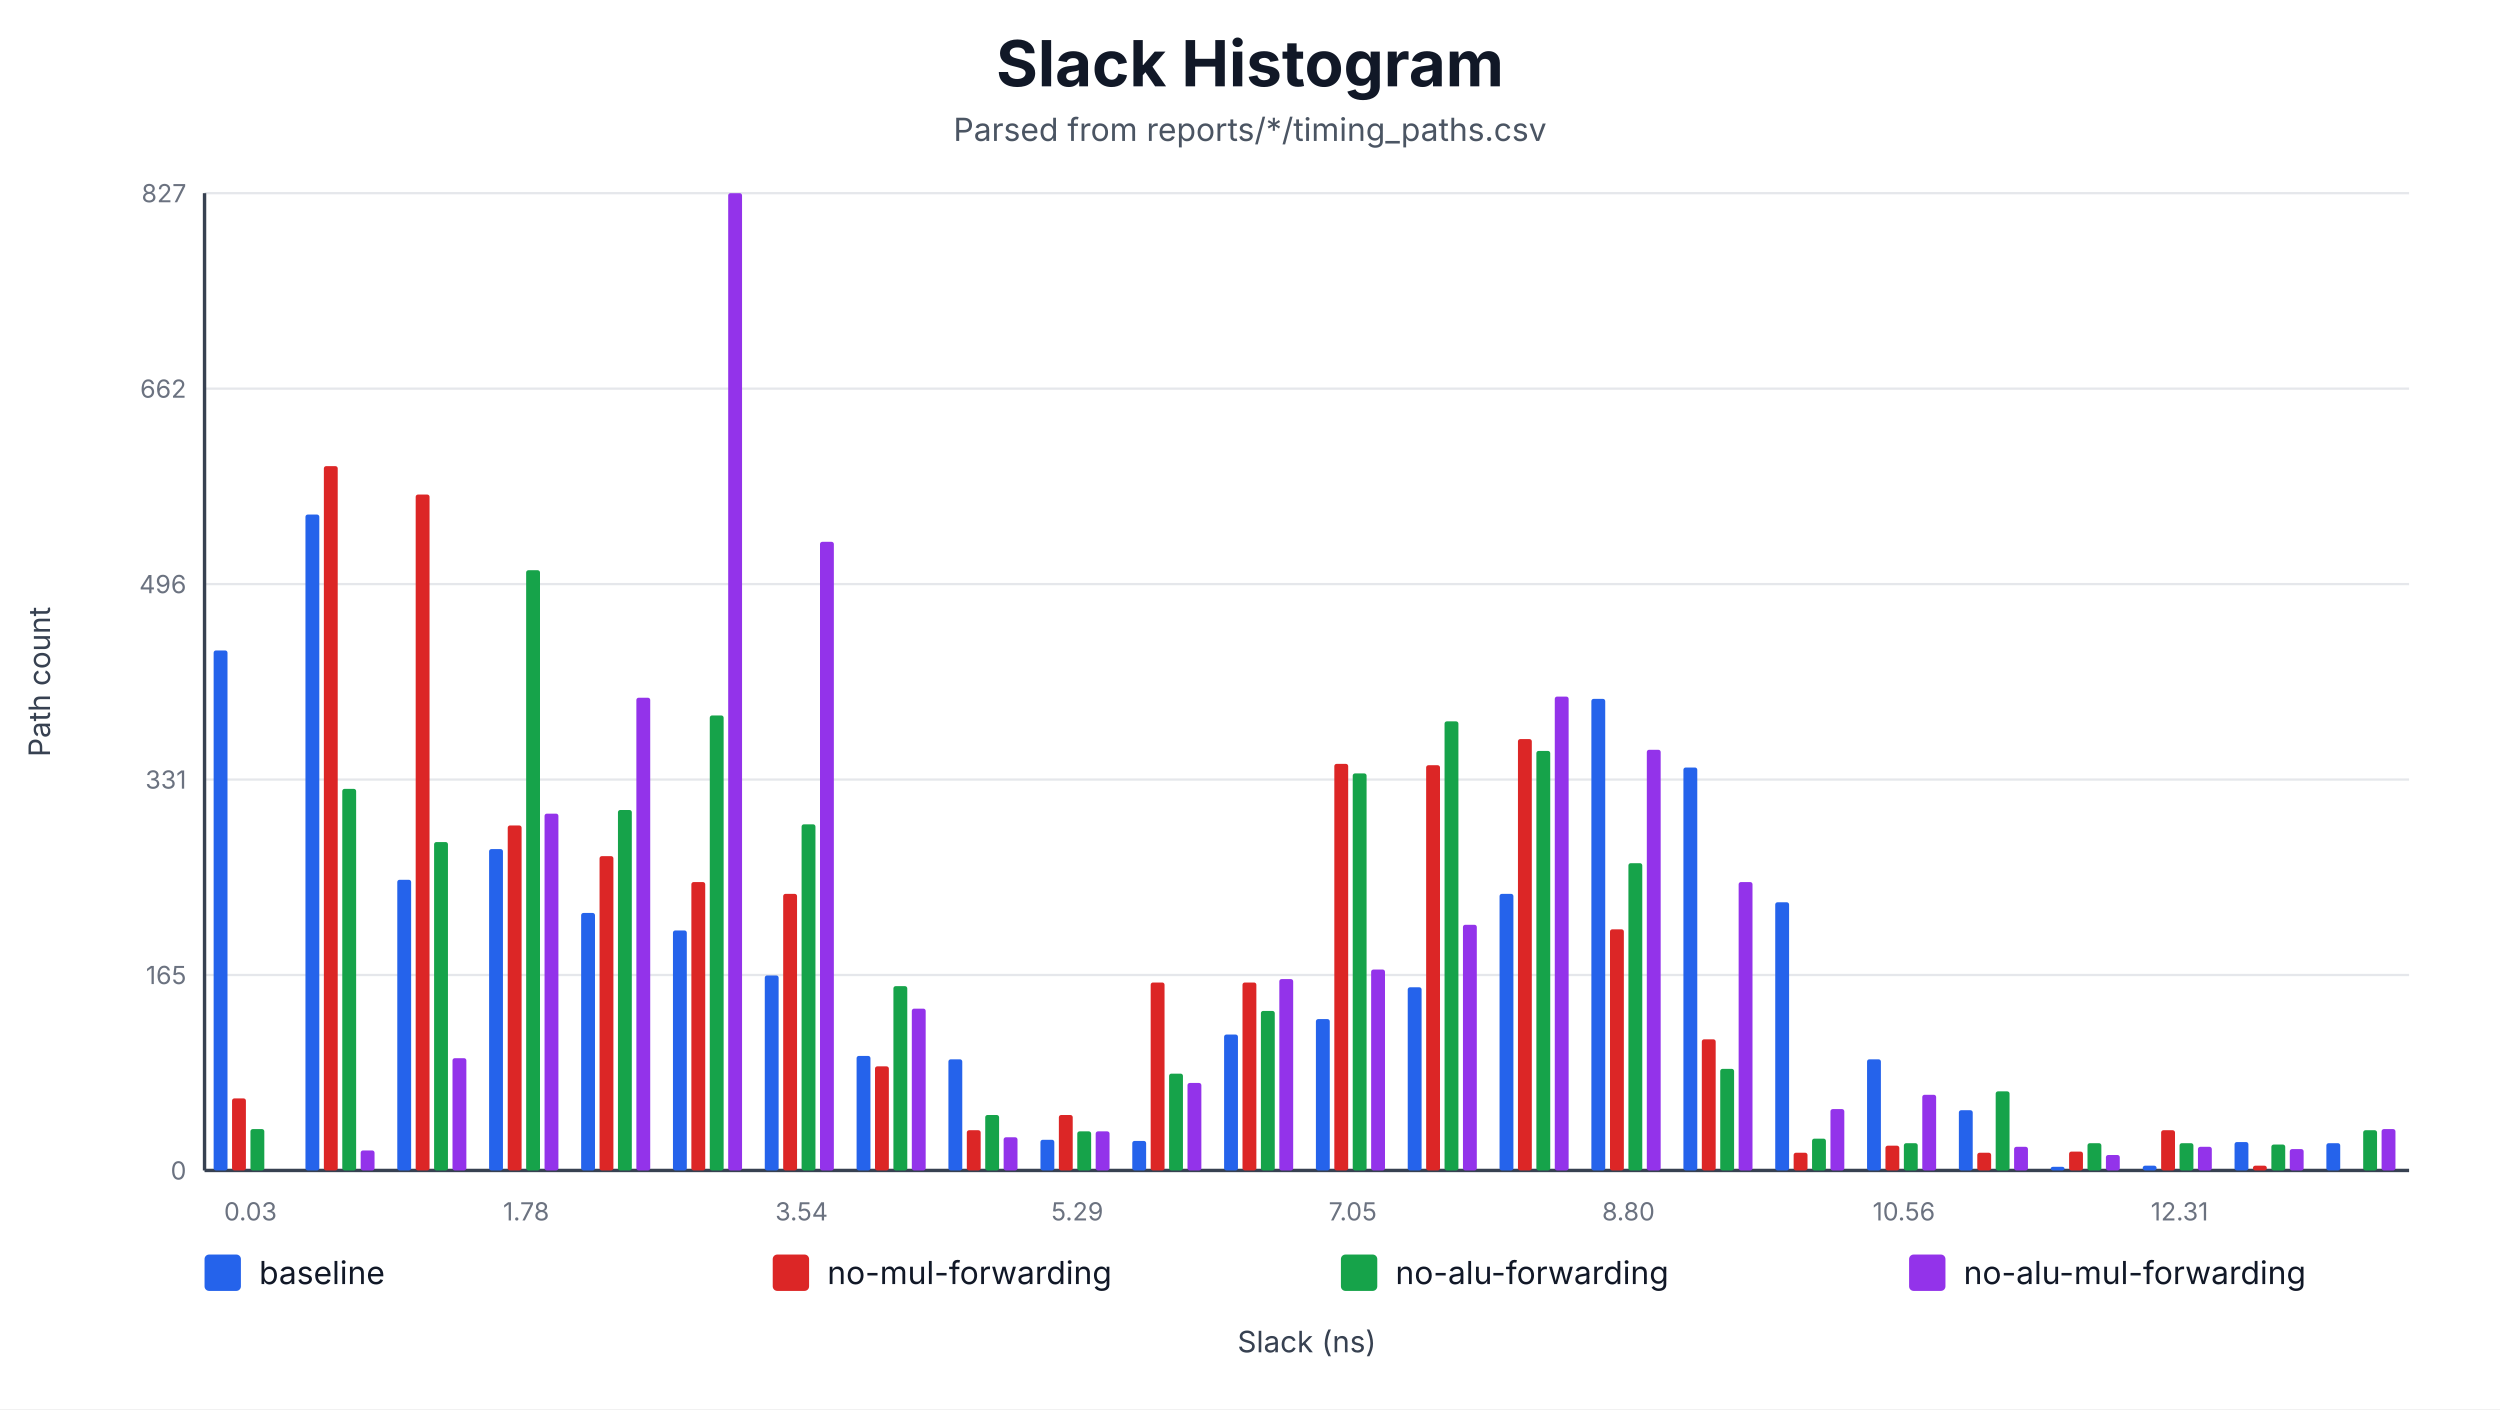
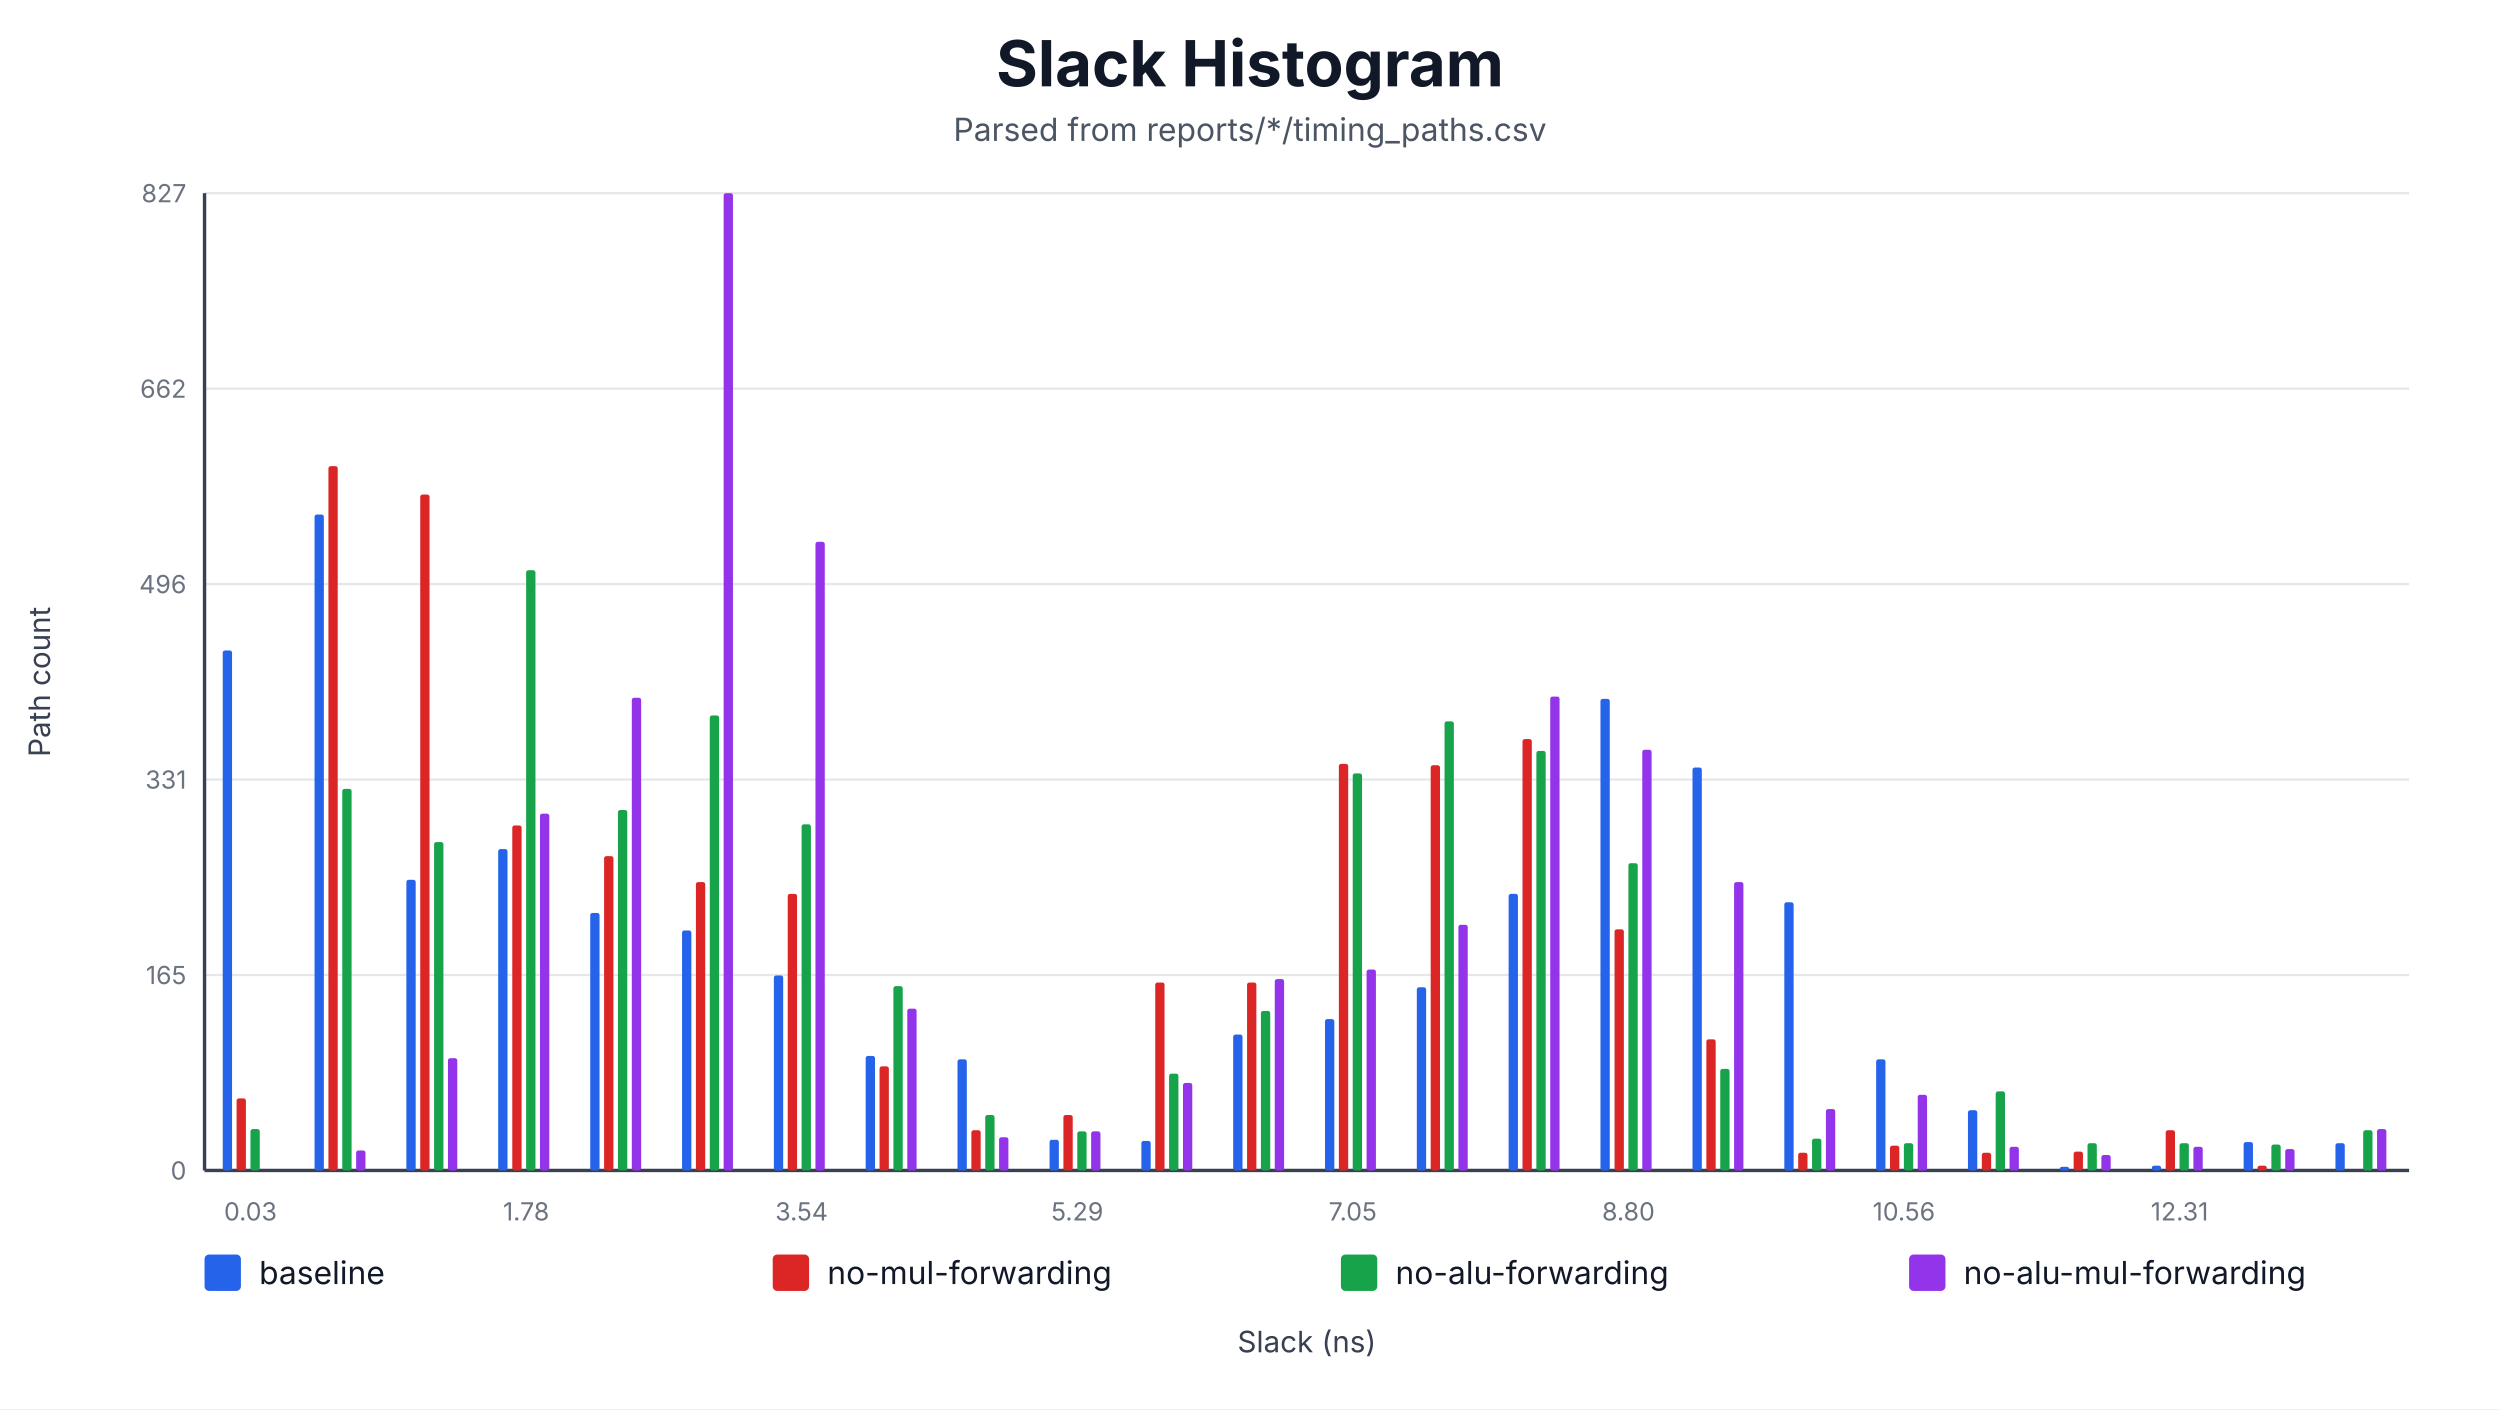
<svg xmlns="http://www.w3.org/2000/svg" width="1100" height="620" viewBox="0 0 1100 620">
  <rect width="100%" height="100%" fill="#ffffff" />
  <style>text{font-family:Inter,Arial,sans-serif;fill:#111827}.title{font-size:28px;font-weight:700}.subtitle{font-size:14px;fill:#4b5563}.axis{font-size:13px;fill:#374151}.tick{font-size:11px;fill:#6b7280}.grid{stroke:#e5e7eb}.axisline{stroke:#374151;stroke-width:1.5}.legend{font-size:14px}</style>
  <text class="title" x="550.0" y="38" text-anchor="middle">Slack Histogram</text>
  <text class="subtitle" x="550.0" y="62" text-anchor="middle">Parsed from reports/*/timing_paths.csv</text>
  <line class="grid" x1="90" y1="515.0" x2="1060" y2="515.0" />
  <text class="tick" x="82" y="519.0" text-anchor="end">0</text>
  <line class="grid" x1="90" y1="429.0" x2="1060" y2="429.0" />
  <text class="tick" x="82" y="433.0" text-anchor="end">165</text>
  <line class="grid" x1="90" y1="343.0" x2="1060" y2="343.0" />
  <text class="tick" x="82" y="347.0" text-anchor="end">331</text>
  <line class="grid" x1="90" y1="257.0" x2="1060" y2="257.0" />
  <text class="tick" x="82" y="261.0" text-anchor="end">496</text>
  <line class="grid" x1="90" y1="171.0" x2="1060" y2="171.0" />
  <text class="tick" x="82" y="175.0" text-anchor="end">662</text>
  <line class="grid" x1="90" y1="85.0" x2="1060" y2="85.0" />
  <text class="tick" x="82" y="89.0" text-anchor="end">827</text>
  <line class="axisline" x1="90" y1="85" x2="90" y2="515" />
  <line class="axisline" x1="90" y1="515" x2="1060" y2="515" />
  <text class="axis" x="22" y="300.0" transform="rotate(-90 22 300.0)" text-anchor="middle">Path count</text>
  <text class="axis" x="575.0" y="595" text-anchor="middle">Slack (ns)</text>
  <text class="tick" x="110.2" y="537" text-anchor="middle">0.03</text>
-   <rect x="94.0" y="286.2" width="6.1" height="228.8" fill="#2563eb" rx="1" />
-   <rect x="102.1" y="483.3" width="6.1" height="31.7" fill="#dc2626" rx="1" />
-   <rect x="110.2" y="496.8" width="6.1" height="18.2" fill="#16a34a" rx="1" />
-   <rect x="118.3" y="515.0" width="6.1" height="0.0" fill="#9333ea" rx="1" />
-   <rect x="134.4" y="226.4" width="6.1" height="288.6" fill="#2563eb" rx="1" />
-   <rect x="142.5" y="205.1" width="6.1" height="309.9" fill="#dc2626" rx="1" />
-   <rect x="150.6" y="347.1" width="6.1" height="167.9" fill="#16a34a" rx="1" />
-   <rect x="158.7" y="506.2" width="6.1" height="8.8" fill="#9333ea" rx="1" />
-   <rect x="174.8" y="387.1" width="6.1" height="127.9" fill="#2563eb" rx="1" />
-   <rect x="182.9" y="217.6" width="6.1" height="297.4" fill="#dc2626" rx="1" />
-   <rect x="191.0" y="370.5" width="6.1" height="144.5" fill="#16a34a" rx="1" />
-   <rect x="199.1" y="465.6" width="6.1" height="49.4" fill="#9333ea" rx="1" />
+   <rect x="98.0" y="286.2" width="4.1" height="228.8" fill="#2563eb" rx="1" />
+   <rect x="104.1" y="483.3" width="4.1" height="31.7" fill="#dc2626" rx="1" />
+   <rect x="110.2" y="496.8" width="4.1" height="18.2" fill="#16a34a" rx="1" />
+   <rect x="116.3" y="515.0" width="4.1" height="0.0" fill="#9333ea" rx="1" />
+   <rect x="138.4" y="226.4" width="4.1" height="288.6" fill="#2563eb" rx="1" />
+   <rect x="144.5" y="205.1" width="4.1" height="309.9" fill="#dc2626" rx="1" />
+   <rect x="150.6" y="347.1" width="4.1" height="167.9" fill="#16a34a" rx="1" />
+   <rect x="156.7" y="506.2" width="4.1" height="8.8" fill="#9333ea" rx="1" />
+   <rect x="178.8" y="387.1" width="4.1" height="127.9" fill="#2563eb" rx="1" />
+   <rect x="184.9" y="217.6" width="4.1" height="297.4" fill="#dc2626" rx="1" />
+   <rect x="191.0" y="370.5" width="4.1" height="144.5" fill="#16a34a" rx="1" />
+   <rect x="197.1" y="465.6" width="4.1" height="49.4" fill="#9333ea" rx="1" />
  <text class="tick" x="231.5" y="537" text-anchor="middle">1.78</text>
-   <rect x="215.2" y="373.6" width="6.1" height="141.4" fill="#2563eb" rx="1" />
-   <rect x="223.4" y="363.2" width="6.1" height="151.8" fill="#dc2626" rx="1" />
-   <rect x="231.5" y="250.9" width="6.1" height="264.1" fill="#16a34a" rx="1" />
-   <rect x="239.6" y="358.0" width="6.1" height="157.0" fill="#9333ea" rx="1" />
-   <rect x="255.7" y="401.7" width="6.1" height="113.3" fill="#2563eb" rx="1" />
-   <rect x="263.8" y="376.7" width="6.1" height="138.3" fill="#dc2626" rx="1" />
-   <rect x="271.9" y="356.4" width="6.1" height="158.6" fill="#16a34a" rx="1" />
-   <rect x="280.0" y="307.0" width="6.1" height="208.0" fill="#9333ea" rx="1" />
-   <rect x="296.1" y="409.4" width="6.1" height="105.6" fill="#2563eb" rx="1" />
-   <rect x="304.2" y="388.1" width="6.1" height="126.9" fill="#dc2626" rx="1" />
-   <rect x="312.3" y="314.8" width="6.1" height="200.2" fill="#16a34a" rx="1" />
-   <rect x="320.4" y="85.0" width="6.1" height="430.0" fill="#9333ea" rx="1" />
+   <rect x="219.2" y="373.6" width="4.1" height="141.4" fill="#2563eb" rx="1" />
+   <rect x="225.4" y="363.2" width="4.1" height="151.8" fill="#dc2626" rx="1" />
+   <rect x="231.5" y="250.9" width="4.1" height="264.1" fill="#16a34a" rx="1" />
+   <rect x="237.6" y="358.0" width="4.1" height="157.0" fill="#9333ea" rx="1" />
+   <rect x="259.7" y="401.7" width="4.1" height="113.3" fill="#2563eb" rx="1" />
+   <rect x="265.8" y="376.7" width="4.1" height="138.3" fill="#dc2626" rx="1" />
+   <rect x="271.9" y="356.4" width="4.1" height="158.6" fill="#16a34a" rx="1" />
+   <rect x="278.0" y="307.0" width="4.1" height="208.0" fill="#9333ea" rx="1" />
+   <rect x="300.1" y="409.4" width="4.1" height="105.6" fill="#2563eb" rx="1" />
+   <rect x="306.2" y="388.1" width="4.1" height="126.9" fill="#dc2626" rx="1" />
+   <rect x="312.3" y="314.8" width="4.1" height="200.2" fill="#16a34a" rx="1" />
+   <rect x="318.4" y="85.0" width="4.1" height="430.0" fill="#9333ea" rx="1" />
  <text class="tick" x="352.7" y="537" text-anchor="middle">3.54</text>
-   <rect x="336.5" y="429.2" width="6.1" height="85.8" fill="#2563eb" rx="1" />
-   <rect x="344.6" y="393.3" width="6.1" height="121.7" fill="#dc2626" rx="1" />
-   <rect x="352.7" y="362.7" width="6.1" height="152.3" fill="#16a34a" rx="1" />
-   <rect x="360.8" y="238.4" width="6.1" height="276.6" fill="#9333ea" rx="1" />
-   <rect x="376.9" y="464.6" width="6.1" height="50.4" fill="#2563eb" rx="1" />
-   <rect x="385.0" y="469.2" width="6.1" height="45.8" fill="#dc2626" rx="1" />
-   <rect x="393.1" y="433.9" width="6.1" height="81.1" fill="#16a34a" rx="1" />
-   <rect x="401.2" y="443.8" width="6.1" height="71.2" fill="#9333ea" rx="1" />
-   <rect x="417.3" y="466.1" width="6.1" height="48.9" fill="#2563eb" rx="1" />
-   <rect x="425.4" y="497.3" width="6.1" height="17.7" fill="#dc2626" rx="1" />
-   <rect x="433.5" y="490.6" width="6.1" height="24.4" fill="#16a34a" rx="1" />
-   <rect x="441.6" y="500.4" width="6.1" height="14.6" fill="#9333ea" rx="1" />
+   <rect x="340.5" y="429.2" width="4.1" height="85.8" fill="#2563eb" rx="1" />
+   <rect x="346.6" y="393.3" width="4.1" height="121.7" fill="#dc2626" rx="1" />
+   <rect x="352.7" y="362.7" width="4.1" height="152.3" fill="#16a34a" rx="1" />
+   <rect x="358.8" y="238.4" width="4.1" height="276.6" fill="#9333ea" rx="1" />
+   <rect x="380.9" y="464.6" width="4.1" height="50.4" fill="#2563eb" rx="1" />
+   <rect x="387.0" y="469.2" width="4.1" height="45.8" fill="#dc2626" rx="1" />
+   <rect x="393.1" y="433.9" width="4.1" height="81.1" fill="#16a34a" rx="1" />
+   <rect x="399.2" y="443.8" width="4.1" height="71.2" fill="#9333ea" rx="1" />
+   <rect x="421.3" y="466.1" width="4.1" height="48.9" fill="#2563eb" rx="1" />
+   <rect x="427.4" y="497.3" width="4.1" height="17.7" fill="#dc2626" rx="1" />
+   <rect x="433.5" y="490.6" width="4.1" height="24.4" fill="#16a34a" rx="1" />
+   <rect x="439.6" y="500.4" width="4.1" height="14.6" fill="#9333ea" rx="1" />
  <text class="tick" x="474.0" y="537" text-anchor="middle">5.29</text>
-   <rect x="457.8" y="501.5" width="6.1" height="13.5" fill="#2563eb" rx="1" />
-   <rect x="465.9" y="490.6" width="6.1" height="24.4" fill="#dc2626" rx="1" />
-   <rect x="474.0" y="497.8" width="6.1" height="17.2" fill="#16a34a" rx="1" />
-   <rect x="482.1" y="497.8" width="6.1" height="17.2" fill="#9333ea" rx="1" />
-   <rect x="498.2" y="502.0" width="6.1" height="13.0" fill="#2563eb" rx="1" />
-   <rect x="506.3" y="432.3" width="6.1" height="82.7" fill="#dc2626" rx="1" />
-   <rect x="514.4" y="472.4" width="6.1" height="42.6" fill="#16a34a" rx="1" />
-   <rect x="522.5" y="476.5" width="6.1" height="38.5" fill="#9333ea" rx="1" />
-   <rect x="538.6" y="455.2" width="6.1" height="59.8" fill="#2563eb" rx="1" />
-   <rect x="546.7" y="432.3" width="6.1" height="82.7" fill="#dc2626" rx="1" />
-   <rect x="554.8" y="444.8" width="6.1" height="70.2" fill="#16a34a" rx="1" />
-   <rect x="562.9" y="430.8" width="6.1" height="84.2" fill="#9333ea" rx="1" />
+   <rect x="461.8" y="501.5" width="4.1" height="13.5" fill="#2563eb" rx="1" />
+   <rect x="467.9" y="490.6" width="4.1" height="24.4" fill="#dc2626" rx="1" />
+   <rect x="474.0" y="497.8" width="4.1" height="17.2" fill="#16a34a" rx="1" />
+   <rect x="480.1" y="497.8" width="4.1" height="17.2" fill="#9333ea" rx="1" />
+   <rect x="502.2" y="502.0" width="4.1" height="13.0" fill="#2563eb" rx="1" />
+   <rect x="508.3" y="432.3" width="4.1" height="82.7" fill="#dc2626" rx="1" />
+   <rect x="514.4" y="472.4" width="4.1" height="42.6" fill="#16a34a" rx="1" />
+   <rect x="520.5" y="476.5" width="4.1" height="38.5" fill="#9333ea" rx="1" />
+   <rect x="542.6" y="455.2" width="4.1" height="59.8" fill="#2563eb" rx="1" />
+   <rect x="548.7" y="432.3" width="4.1" height="82.7" fill="#dc2626" rx="1" />
+   <rect x="554.8" y="444.8" width="4.1" height="70.2" fill="#16a34a" rx="1" />
+   <rect x="560.9" y="430.8" width="4.1" height="84.2" fill="#9333ea" rx="1" />
  <text class="tick" x="595.2" y="537" text-anchor="middle">7.05</text>
-   <rect x="579.0" y="448.4" width="6.1" height="66.6" fill="#2563eb" rx="1" />
-   <rect x="587.1" y="336.1" width="6.1" height="178.9" fill="#dc2626" rx="1" />
-   <rect x="595.2" y="340.3" width="6.1" height="174.7" fill="#16a34a" rx="1" />
-   <rect x="603.3" y="426.6" width="6.1" height="88.4" fill="#9333ea" rx="1" />
-   <rect x="619.4" y="434.4" width="6.1" height="80.6" fill="#2563eb" rx="1" />
-   <rect x="627.5" y="336.7" width="6.1" height="178.3" fill="#dc2626" rx="1" />
-   <rect x="635.6" y="317.4" width="6.1" height="197.6" fill="#16a34a" rx="1" />
-   <rect x="643.7" y="406.9" width="6.1" height="108.1" fill="#9333ea" rx="1" />
-   <rect x="659.8" y="393.3" width="6.1" height="121.7" fill="#2563eb" rx="1" />
-   <rect x="667.9" y="325.2" width="6.1" height="189.8" fill="#dc2626" rx="1" />
-   <rect x="676.0" y="330.4" width="6.1" height="184.6" fill="#16a34a" rx="1" />
-   <rect x="684.1" y="306.5" width="6.1" height="208.5" fill="#9333ea" rx="1" />
+   <rect x="583.0" y="448.4" width="4.1" height="66.6" fill="#2563eb" rx="1" />
+   <rect x="589.1" y="336.1" width="4.1" height="178.9" fill="#dc2626" rx="1" />
+   <rect x="595.2" y="340.3" width="4.1" height="174.7" fill="#16a34a" rx="1" />
+   <rect x="601.3" y="426.6" width="4.1" height="88.4" fill="#9333ea" rx="1" />
+   <rect x="623.4" y="434.4" width="4.1" height="80.6" fill="#2563eb" rx="1" />
+   <rect x="629.5" y="336.7" width="4.1" height="178.3" fill="#dc2626" rx="1" />
+   <rect x="635.6" y="317.4" width="4.1" height="197.6" fill="#16a34a" rx="1" />
+   <rect x="641.7" y="406.9" width="4.1" height="108.1" fill="#9333ea" rx="1" />
+   <rect x="663.8" y="393.3" width="4.1" height="121.7" fill="#2563eb" rx="1" />
+   <rect x="669.9" y="325.2" width="4.1" height="189.8" fill="#dc2626" rx="1" />
+   <rect x="676.0" y="330.4" width="4.1" height="184.6" fill="#16a34a" rx="1" />
+   <rect x="682.1" y="306.5" width="4.1" height="208.5" fill="#9333ea" rx="1" />
  <text class="tick" x="716.5" y="537" text-anchor="middle">8.80</text>
-   <rect x="700.2" y="307.5" width="6.1" height="207.5" fill="#2563eb" rx="1" />
-   <rect x="708.4" y="408.9" width="6.1" height="106.1" fill="#dc2626" rx="1" />
-   <rect x="716.5" y="379.8" width="6.1" height="135.2" fill="#16a34a" rx="1" />
-   <rect x="724.6" y="329.9" width="6.1" height="185.1" fill="#9333ea" rx="1" />
-   <rect x="740.7" y="337.7" width="6.1" height="177.3" fill="#2563eb" rx="1" />
-   <rect x="748.8" y="457.3" width="6.1" height="57.7" fill="#dc2626" rx="1" />
-   <rect x="756.9" y="470.3" width="6.1" height="44.7" fill="#16a34a" rx="1" />
-   <rect x="765.0" y="388.1" width="6.1" height="126.9" fill="#9333ea" rx="1" />
-   <rect x="781.1" y="397.0" width="6.1" height="118.0" fill="#2563eb" rx="1" />
-   <rect x="789.2" y="507.2" width="6.1" height="7.8" fill="#dc2626" rx="1" />
-   <rect x="797.3" y="501.0" width="6.1" height="14.0" fill="#16a34a" rx="1" />
-   <rect x="805.4" y="488.0" width="6.1" height="27.0" fill="#9333ea" rx="1" />
+   <rect x="704.2" y="307.5" width="4.1" height="207.5" fill="#2563eb" rx="1" />
+   <rect x="710.4" y="408.9" width="4.1" height="106.1" fill="#dc2626" rx="1" />
+   <rect x="716.5" y="379.8" width="4.1" height="135.2" fill="#16a34a" rx="1" />
+   <rect x="722.6" y="329.9" width="4.1" height="185.1" fill="#9333ea" rx="1" />
+   <rect x="744.7" y="337.7" width="4.1" height="177.3" fill="#2563eb" rx="1" />
+   <rect x="750.8" y="457.3" width="4.1" height="57.7" fill="#dc2626" rx="1" />
+   <rect x="756.9" y="470.3" width="4.1" height="44.7" fill="#16a34a" rx="1" />
+   <rect x="763.0" y="388.1" width="4.1" height="126.9" fill="#9333ea" rx="1" />
+   <rect x="785.1" y="397.0" width="4.1" height="118.0" fill="#2563eb" rx="1" />
+   <rect x="791.2" y="507.2" width="4.1" height="7.8" fill="#dc2626" rx="1" />
+   <rect x="797.3" y="501.0" width="4.1" height="14.0" fill="#16a34a" rx="1" />
+   <rect x="803.4" y="488.0" width="4.1" height="27.0" fill="#9333ea" rx="1" />
  <text class="tick" x="837.7" y="537" text-anchor="middle">10.56</text>
-   <rect x="821.5" y="466.1" width="6.1" height="48.9" fill="#2563eb" rx="1" />
-   <rect x="829.6" y="504.1" width="6.1" height="10.9" fill="#dc2626" rx="1" />
-   <rect x="837.7" y="503.0" width="6.1" height="12.0" fill="#16a34a" rx="1" />
-   <rect x="845.8" y="481.7" width="6.1" height="33.3" fill="#9333ea" rx="1" />
-   <rect x="861.9" y="488.5" width="6.1" height="26.5" fill="#2563eb" rx="1" />
-   <rect x="870.0" y="507.2" width="6.1" height="7.8" fill="#dc2626" rx="1" />
-   <rect x="878.1" y="480.2" width="6.1" height="34.8" fill="#16a34a" rx="1" />
-   <rect x="886.2" y="504.6" width="6.1" height="10.4" fill="#9333ea" rx="1" />
-   <rect x="902.3" y="513.4" width="6.1" height="1.6" fill="#2563eb" rx="1" />
-   <rect x="910.4" y="506.7" width="6.1" height="8.3" fill="#dc2626" rx="1" />
-   <rect x="918.5" y="503.0" width="6.1" height="12.0" fill="#16a34a" rx="1" />
-   <rect x="926.6" y="508.2" width="6.1" height="6.8" fill="#9333ea" rx="1" />
+   <rect x="825.5" y="466.1" width="4.1" height="48.9" fill="#2563eb" rx="1" />
+   <rect x="831.6" y="504.1" width="4.1" height="10.9" fill="#dc2626" rx="1" />
+   <rect x="837.7" y="503.0" width="4.1" height="12.0" fill="#16a34a" rx="1" />
+   <rect x="843.8" y="481.7" width="4.1" height="33.3" fill="#9333ea" rx="1" />
+   <rect x="865.9" y="488.5" width="4.1" height="26.5" fill="#2563eb" rx="1" />
+   <rect x="872.0" y="507.2" width="4.1" height="7.8" fill="#dc2626" rx="1" />
+   <rect x="878.1" y="480.2" width="4.1" height="34.8" fill="#16a34a" rx="1" />
+   <rect x="884.2" y="504.6" width="4.1" height="10.4" fill="#9333ea" rx="1" />
+   <rect x="906.3" y="513.4" width="4.1" height="1.6" fill="#2563eb" rx="1" />
+   <rect x="912.4" y="506.7" width="4.1" height="8.3" fill="#dc2626" rx="1" />
+   <rect x="918.5" y="503.0" width="4.1" height="12.0" fill="#16a34a" rx="1" />
+   <rect x="924.6" y="508.2" width="4.1" height="6.8" fill="#9333ea" rx="1" />
  <text class="tick" x="959.0" y="537" text-anchor="middle">12.31</text>
-   <rect x="942.8" y="512.9" width="6.1" height="2.1" fill="#2563eb" rx="1" />
-   <rect x="950.9" y="497.3" width="6.1" height="17.7" fill="#dc2626" rx="1" />
-   <rect x="959.0" y="503.0" width="6.1" height="12.0" fill="#16a34a" rx="1" />
-   <rect x="967.1" y="504.6" width="6.1" height="10.4" fill="#9333ea" rx="1" />
-   <rect x="983.2" y="502.5" width="6.1" height="12.5" fill="#2563eb" rx="1" />
-   <rect x="991.3" y="512.9" width="6.1" height="2.1" fill="#dc2626" rx="1" />
-   <rect x="999.4" y="503.6" width="6.1" height="11.4" fill="#16a34a" rx="1" />
-   <rect x="1007.5" y="505.6" width="6.1" height="9.4" fill="#9333ea" rx="1" />
-   <rect x="1023.6" y="503.0" width="6.1" height="12.0" fill="#2563eb" rx="1" />
-   <rect x="1031.7" y="515.0" width="6.1" height="0.0" fill="#dc2626" rx="1" />
-   <rect x="1039.8" y="497.3" width="6.1" height="17.7" fill="#16a34a" rx="1" />
-   <rect x="1047.9" y="496.8" width="6.1" height="18.2" fill="#9333ea" rx="1" />
+   <rect x="946.8" y="512.9" width="4.1" height="2.1" fill="#2563eb" rx="1" />
+   <rect x="952.9" y="497.3" width="4.1" height="17.7" fill="#dc2626" rx="1" />
+   <rect x="959.0" y="503.0" width="4.1" height="12.0" fill="#16a34a" rx="1" />
+   <rect x="965.1" y="504.6" width="4.1" height="10.4" fill="#9333ea" rx="1" />
+   <rect x="987.2" y="502.5" width="4.1" height="12.5" fill="#2563eb" rx="1" />
+   <rect x="993.3" y="512.9" width="4.1" height="2.1" fill="#dc2626" rx="1" />
+   <rect x="999.4" y="503.6" width="4.1" height="11.4" fill="#16a34a" rx="1" />
+   <rect x="1005.5" y="505.6" width="4.1" height="9.4" fill="#9333ea" rx="1" />
+   <rect x="1027.6" y="503.0" width="4.1" height="12.0" fill="#2563eb" rx="1" />
+   <rect x="1033.7" y="515.0" width="4.1" height="0.0" fill="#dc2626" rx="1" />
+   <rect x="1039.8" y="497.3" width="4.1" height="17.7" fill="#16a34a" rx="1" />
+   <rect x="1045.9" y="496.8" width="4.1" height="18.2" fill="#9333ea" rx="1" />
  <rect x="90" y="552" width="16" height="16" fill="#2563eb" rx="2" />
  <text class="legend" x="114" y="565">baseline</text>
  <rect x="340" y="552" width="16" height="16" fill="#dc2626" rx="2" />
  <text class="legend" x="364" y="565">no-mul-forwarding</text>
  <rect x="590" y="552" width="16" height="16" fill="#16a34a" rx="2" />
  <text class="legend" x="614" y="565">no-alu-forwarding</text>
  <rect x="840" y="552" width="16" height="16" fill="#9333ea" rx="2" />
  <text class="legend" x="864" y="565">no-alu-mul-forwarding</text>
</svg>
